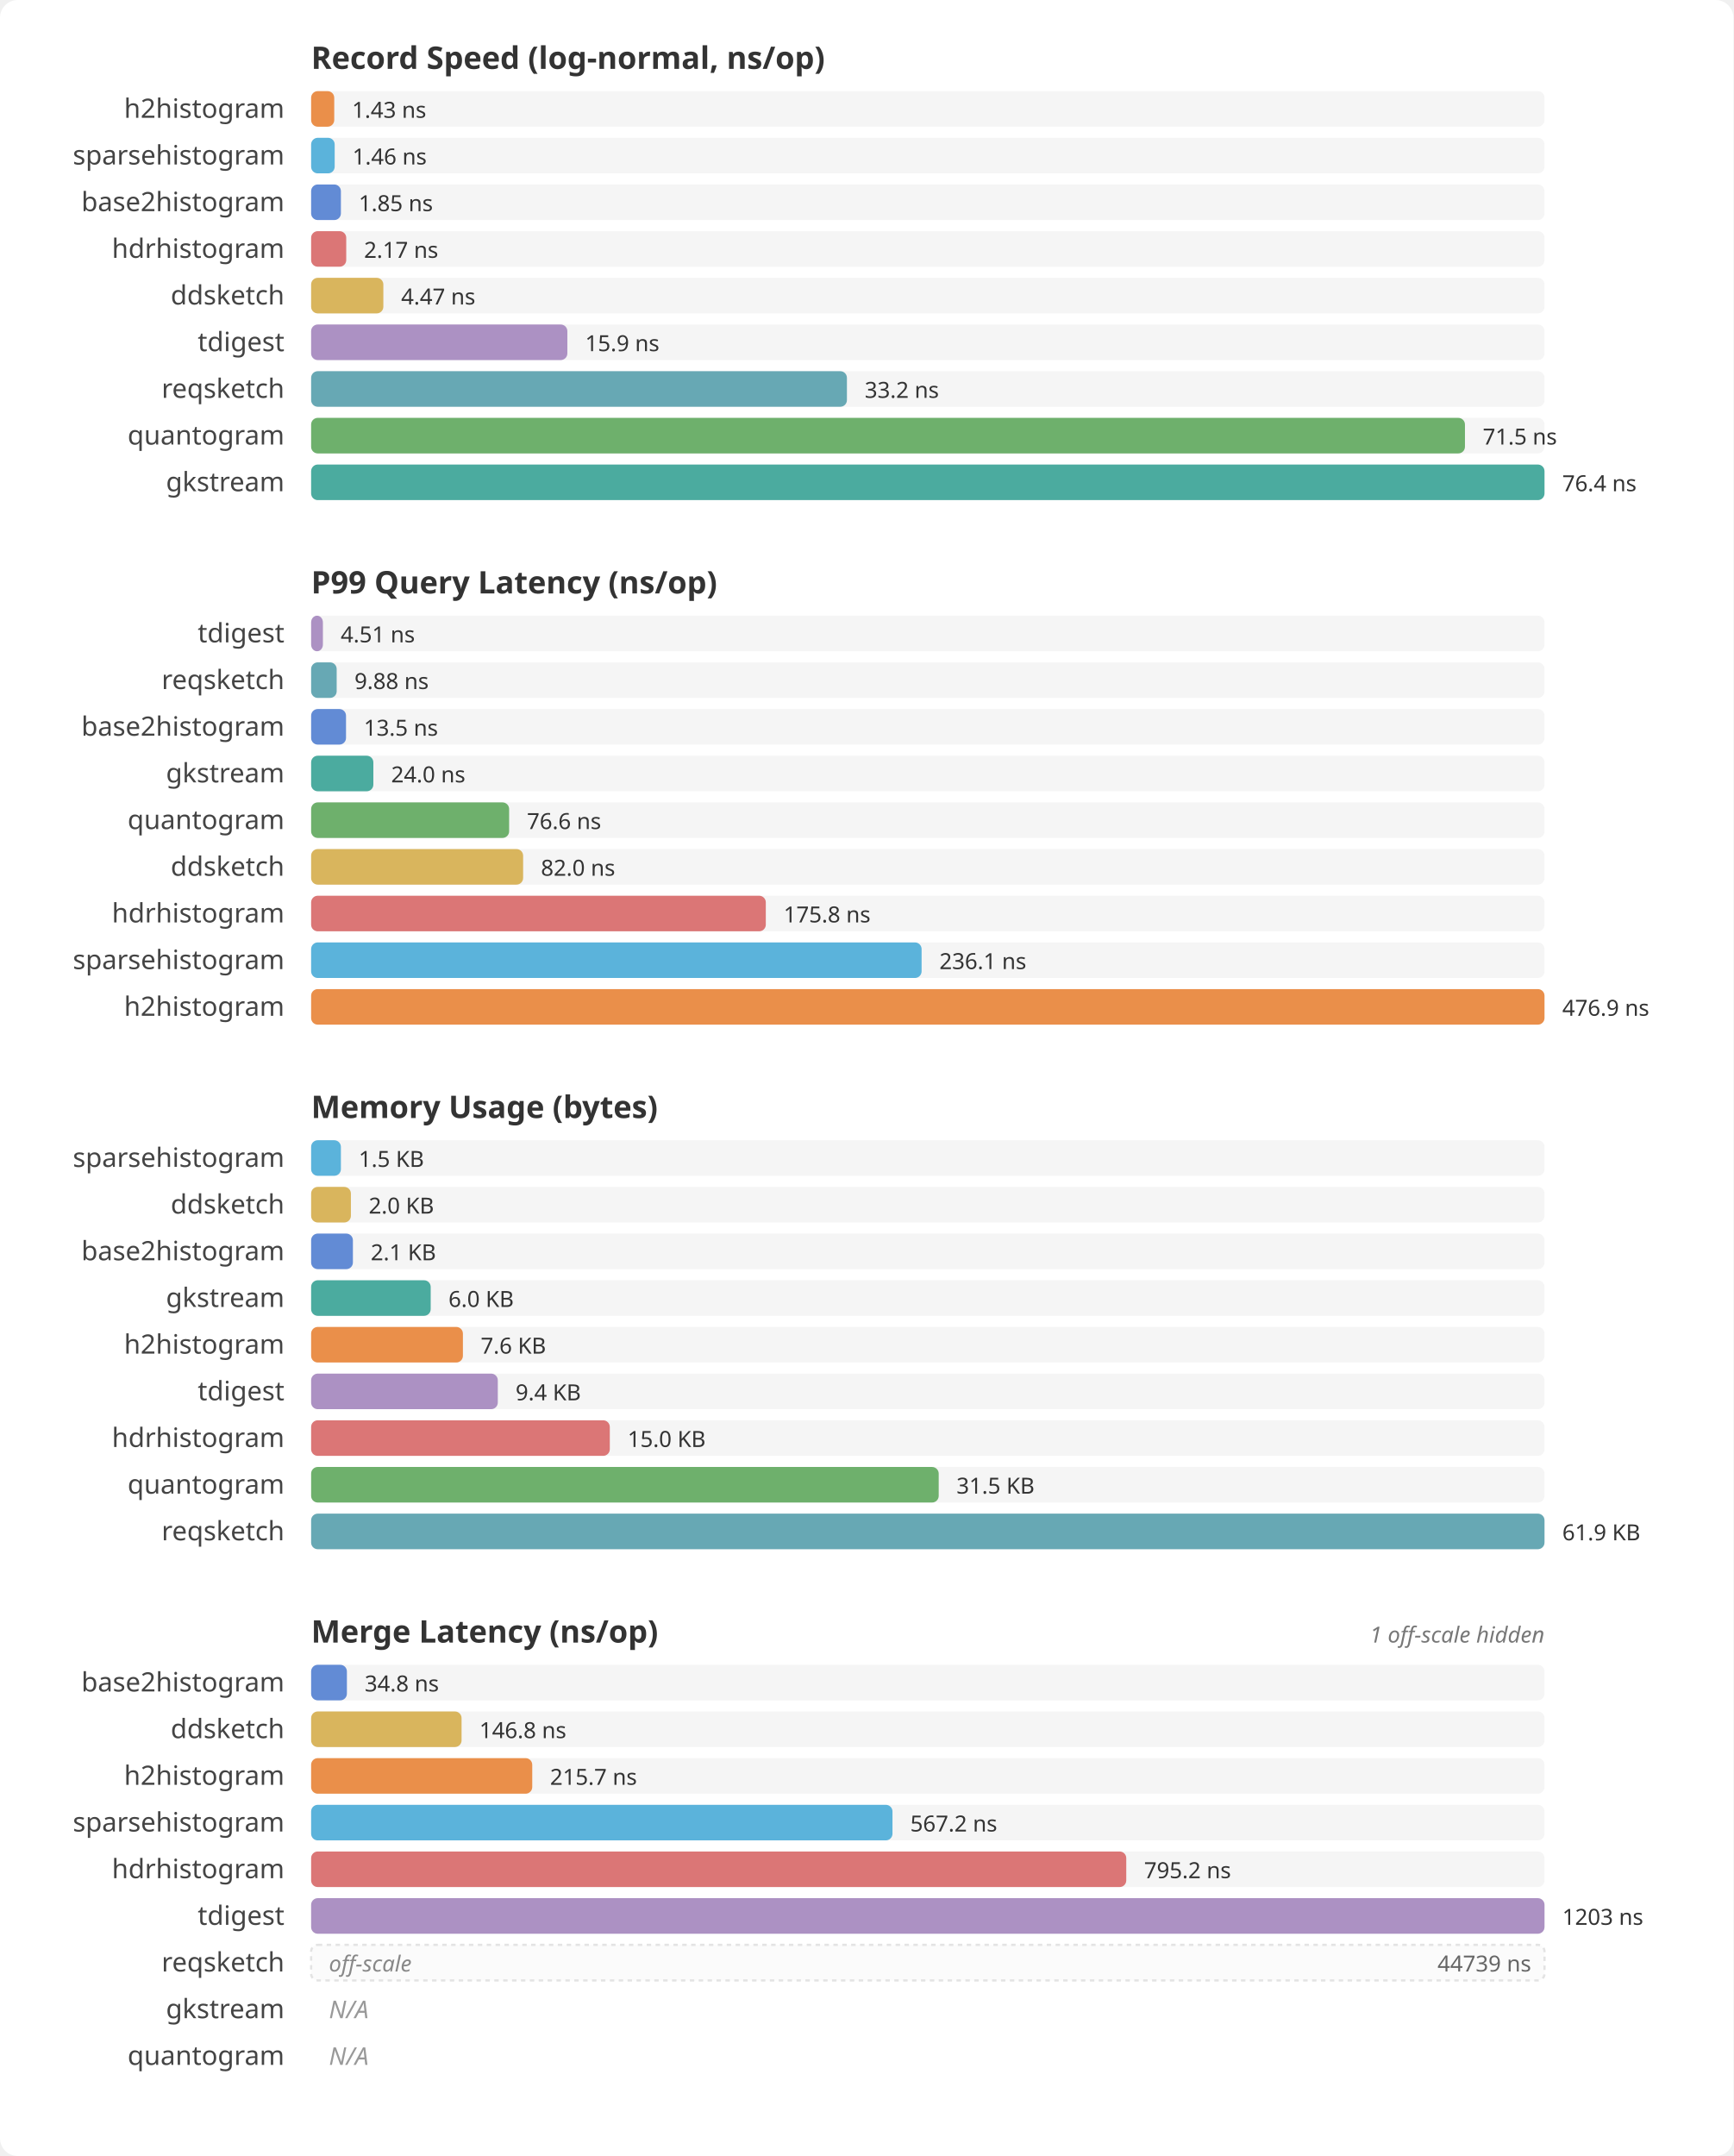
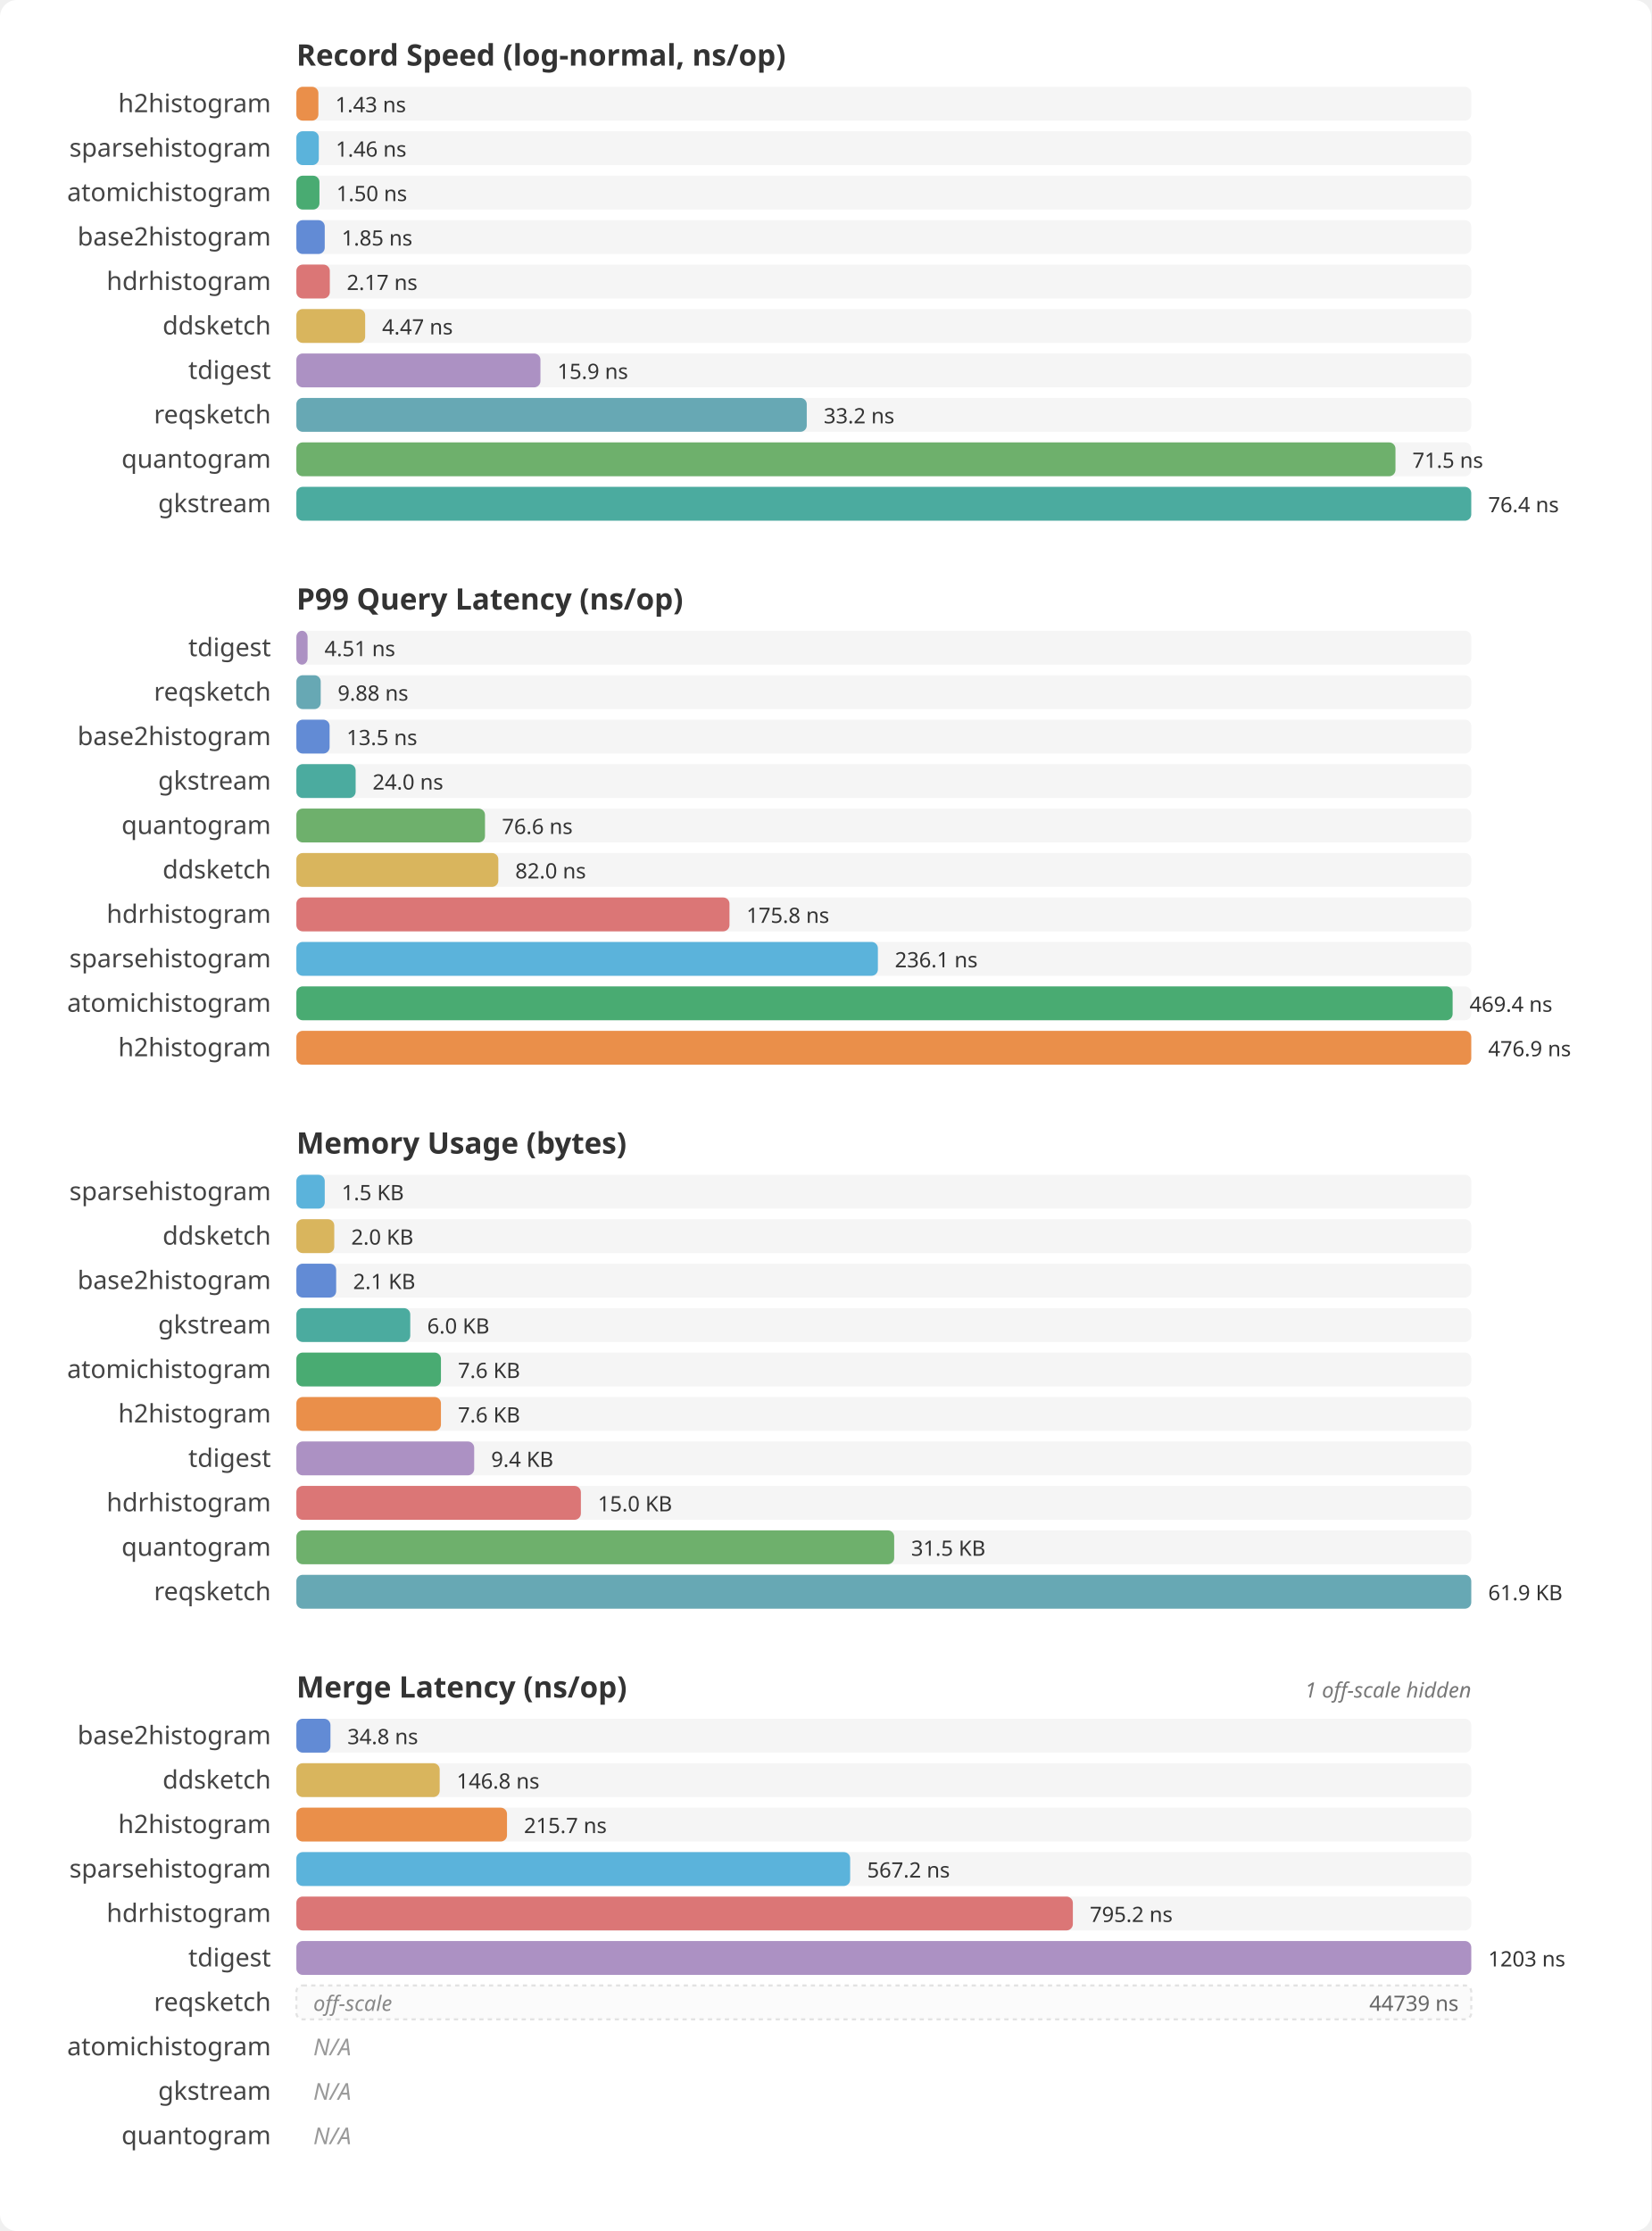
- <svg xmlns="http://www.w3.org/2000/svg" viewBox="0 0 780 970" width="780" height="970">
-   <rect x="0.0" y="0.0" width="780.0" height="970.0" fill="white" rx="8" />
+ <svg xmlns="http://www.w3.org/2000/svg" viewBox="0 0 780 1054" width="780" height="1054">
+   <rect x="0.0" y="0.0" width="780.0" height="1054.0" fill="white" rx="8" />
  <text x="140.0" y="31.0" font-family="system-ui,sans-serif" font-size="14" font-weight="600" fill="#333">Record Speed (log-normal, ns/op)</text>
  <text x="128.0" y="53.0" font-family="system-ui,sans-serif" font-size="12" fill="#444" text-anchor="end">h2histogram</text>
  <rect x="140.0" y="41.0" width="555.0" height="16.0" fill="#f5f5f5" rx="3" />
  <rect x="140.0" y="41.0" width="10.4" height="16.0" fill="#E87D2B" rx="3" opacity="0.85" />
  <text x="158.4" y="53.0" font-family="system-ui,sans-serif" font-size="10" fill="#333" font-weight="500">1.43 ns</text>
  <text x="128.0" y="74.0" font-family="system-ui,sans-serif" font-size="12" fill="#444" text-anchor="end">sparsehistogram</text>
  <rect x="140.0" y="62.0" width="555.0" height="16.0" fill="#f5f5f5" rx="3" />
  <rect x="140.0" y="62.0" width="10.6" height="16.0" fill="#3FA7D6" rx="3" opacity="0.85" />
  <text x="158.6" y="74.0" font-family="system-ui,sans-serif" font-size="10" fill="#333" font-weight="500">1.46 ns</text>
-   <text x="128.0" y="95.0" font-family="system-ui,sans-serif" font-size="12" fill="#444" text-anchor="end">base2histogram</text>
+   <text x="128.0" y="95.0" font-family="system-ui,sans-serif" font-size="12" fill="#444" text-anchor="end">atomichistogram</text>
  <rect x="140.0" y="83.0" width="555.0" height="16.0" fill="#f5f5f5" rx="3" />
-   <rect x="140.0" y="83.0" width="13.4" height="16.0" fill="#4878CF" rx="3" opacity="0.85" />
-   <text x="161.4" y="95.0" font-family="system-ui,sans-serif" font-size="10" fill="#333" font-weight="500">1.85 ns</text>
-   <text x="128.0" y="116.0" font-family="system-ui,sans-serif" font-size="12" fill="#444" text-anchor="end">hdrhistogram</text>
+   <rect x="140.0" y="83.0" width="10.9" height="16.0" fill="#2A9D5B" rx="3" opacity="0.85" />
+   <text x="158.9" y="95.0" font-family="system-ui,sans-serif" font-size="10" fill="#333" font-weight="500">1.50 ns</text>
+   <text x="128.0" y="116.0" font-family="system-ui,sans-serif" font-size="12" fill="#444" text-anchor="end">base2histogram</text>
  <rect x="140.0" y="104.0" width="555.0" height="16.0" fill="#f5f5f5" rx="3" />
-   <rect x="140.0" y="104.0" width="15.8" height="16.0" fill="#D65F5F" rx="3" opacity="0.85" />
-   <text x="163.8" y="116.0" font-family="system-ui,sans-serif" font-size="10" fill="#333" font-weight="500">2.17 ns</text>
-   <text x="128.0" y="137.0" font-family="system-ui,sans-serif" font-size="12" fill="#444" text-anchor="end">ddsketch</text>
+   <rect x="140.0" y="104.0" width="13.4" height="16.0" fill="#4878CF" rx="3" opacity="0.85" />
+   <text x="161.4" y="116.0" font-family="system-ui,sans-serif" font-size="10" fill="#333" font-weight="500">1.85 ns</text>
+   <text x="128.0" y="137.0" font-family="system-ui,sans-serif" font-size="12" fill="#444" text-anchor="end">hdrhistogram</text>
  <rect x="140.0" y="125.0" width="555.0" height="16.0" fill="#f5f5f5" rx="3" />
-   <rect x="140.0" y="125.0" width="32.5" height="16.0" fill="#D4A942" rx="3" opacity="0.85" />
-   <text x="180.5" y="137.0" font-family="system-ui,sans-serif" font-size="10" fill="#333" font-weight="500">4.47 ns</text>
-   <text x="128.0" y="158.0" font-family="system-ui,sans-serif" font-size="12" fill="#444" text-anchor="end">tdigest</text>
+   <rect x="140.0" y="125.0" width="15.8" height="16.0" fill="#D65F5F" rx="3" opacity="0.85" />
+   <text x="163.8" y="137.0" font-family="system-ui,sans-serif" font-size="10" fill="#333" font-weight="500">2.17 ns</text>
+   <text x="128.0" y="158.0" font-family="system-ui,sans-serif" font-size="12" fill="#444" text-anchor="end">ddsketch</text>
  <rect x="140.0" y="146.0" width="555.0" height="16.0" fill="#f5f5f5" rx="3" />
-   <rect x="140.0" y="146.0" width="115.3" height="16.0" fill="#9F7FBA" rx="3" opacity="0.85" />
-   <text x="263.3" y="158.0" font-family="system-ui,sans-serif" font-size="10" fill="#333" font-weight="500">15.9 ns</text>
-   <text x="128.0" y="179.0" font-family="system-ui,sans-serif" font-size="12" fill="#444" text-anchor="end">reqsketch</text>
+   <rect x="140.0" y="146.0" width="32.5" height="16.0" fill="#D4A942" rx="3" opacity="0.85" />
+   <text x="180.5" y="158.0" font-family="system-ui,sans-serif" font-size="10" fill="#333" font-weight="500">4.47 ns</text>
+   <text x="128.0" y="179.0" font-family="system-ui,sans-serif" font-size="12" fill="#444" text-anchor="end">tdigest</text>
  <rect x="140.0" y="167.0" width="555.0" height="16.0" fill="#f5f5f5" rx="3" />
-   <rect x="140.0" y="167.0" width="241.1" height="16.0" fill="#4E9AA8" rx="3" opacity="0.85" />
-   <text x="389.1" y="179.0" font-family="system-ui,sans-serif" font-size="10" fill="#333" font-weight="500">33.2 ns</text>
-   <text x="128.0" y="200.0" font-family="system-ui,sans-serif" font-size="12" fill="#444" text-anchor="end">quantogram</text>
+   <rect x="140.0" y="167.0" width="115.3" height="16.0" fill="#9F7FBA" rx="3" opacity="0.85" />
+   <text x="263.3" y="179.0" font-family="system-ui,sans-serif" font-size="10" fill="#333" font-weight="500">15.9 ns</text>
+   <text x="128.0" y="200.0" font-family="system-ui,sans-serif" font-size="12" fill="#444" text-anchor="end">reqsketch</text>
  <rect x="140.0" y="188.0" width="555.0" height="16.0" fill="#f5f5f5" rx="3" />
-   <rect x="140.0" y="188.0" width="519.2" height="16.0" fill="#56A354" rx="3" opacity="0.85" />
-   <text x="667.2" y="200.0" font-family="system-ui,sans-serif" font-size="10" fill="#333" font-weight="500">71.5 ns</text>
-   <text x="128.0" y="221.0" font-family="system-ui,sans-serif" font-size="12" fill="#444" text-anchor="end">gkstream</text>
+   <rect x="140.0" y="188.0" width="241.1" height="16.0" fill="#4E9AA8" rx="3" opacity="0.85" />
+   <text x="389.1" y="200.0" font-family="system-ui,sans-serif" font-size="10" fill="#333" font-weight="500">33.2 ns</text>
+   <text x="128.0" y="221.0" font-family="system-ui,sans-serif" font-size="12" fill="#444" text-anchor="end">quantogram</text>
  <rect x="140.0" y="209.0" width="555.0" height="16.0" fill="#f5f5f5" rx="3" />
-   <rect x="140.0" y="209.0" width="555.0" height="16.0" fill="#2D9D8F" rx="3" opacity="0.85" />
-   <text x="703.0" y="221.0" font-family="system-ui,sans-serif" font-size="10" fill="#333" font-weight="500">76.4 ns</text>
-   <text x="140.0" y="267.0" font-family="system-ui,sans-serif" font-size="14" font-weight="600" fill="#333">P99 Query Latency (ns/op)</text>
-   <text x="128.0" y="289.0" font-family="system-ui,sans-serif" font-size="12" fill="#444" text-anchor="end">tdigest</text>
-   <rect x="140.0" y="277.0" width="555.0" height="16.0" fill="#f5f5f5" rx="3" />
-   <rect x="140.0" y="277.0" width="5.3" height="16.0" fill="#9F7FBA" rx="3" opacity="0.85" />
-   <text x="153.3" y="289.0" font-family="system-ui,sans-serif" font-size="10" fill="#333" font-weight="500">4.51 ns</text>
-   <text x="128.0" y="310.0" font-family="system-ui,sans-serif" font-size="12" fill="#444" text-anchor="end">reqsketch</text>
+   <rect x="140.0" y="209.0" width="519.2" height="16.0" fill="#56A354" rx="3" opacity="0.85" />
+   <text x="667.2" y="221.0" font-family="system-ui,sans-serif" font-size="10" fill="#333" font-weight="500">71.5 ns</text>
+   <text x="128.0" y="242.0" font-family="system-ui,sans-serif" font-size="12" fill="#444" text-anchor="end">gkstream</text>
+   <rect x="140.0" y="230.0" width="555.0" height="16.0" fill="#f5f5f5" rx="3" />
+   <rect x="140.0" y="230.0" width="555.0" height="16.0" fill="#2D9D8F" rx="3" opacity="0.85" />
+   <text x="703.0" y="242.0" font-family="system-ui,sans-serif" font-size="10" fill="#333" font-weight="500">76.4 ns</text>
+   <text x="140.0" y="288.0" font-family="system-ui,sans-serif" font-size="14" font-weight="600" fill="#333">P99 Query Latency (ns/op)</text>
+   <text x="128.0" y="310.0" font-family="system-ui,sans-serif" font-size="12" fill="#444" text-anchor="end">tdigest</text>
  <rect x="140.0" y="298.0" width="555.0" height="16.0" fill="#f5f5f5" rx="3" />
-   <rect x="140.0" y="298.0" width="11.5" height="16.0" fill="#4E9AA8" rx="3" opacity="0.85" />
-   <text x="159.5" y="310.0" font-family="system-ui,sans-serif" font-size="10" fill="#333" font-weight="500">9.88 ns</text>
-   <text x="128.0" y="331.0" font-family="system-ui,sans-serif" font-size="12" fill="#444" text-anchor="end">base2histogram</text>
+   <rect x="140.0" y="298.0" width="5.3" height="16.0" fill="#9F7FBA" rx="3" opacity="0.85" />
+   <text x="153.3" y="310.0" font-family="system-ui,sans-serif" font-size="10" fill="#333" font-weight="500">4.51 ns</text>
+   <text x="128.0" y="331.0" font-family="system-ui,sans-serif" font-size="12" fill="#444" text-anchor="end">reqsketch</text>
  <rect x="140.0" y="319.0" width="555.0" height="16.0" fill="#f5f5f5" rx="3" />
-   <rect x="140.0" y="319.0" width="15.7" height="16.0" fill="#4878CF" rx="3" opacity="0.85" />
-   <text x="163.7" y="331.0" font-family="system-ui,sans-serif" font-size="10" fill="#333" font-weight="500">13.5 ns</text>
-   <text x="128.0" y="352.0" font-family="system-ui,sans-serif" font-size="12" fill="#444" text-anchor="end">gkstream</text>
+   <rect x="140.0" y="319.0" width="11.5" height="16.0" fill="#4E9AA8" rx="3" opacity="0.85" />
+   <text x="159.5" y="331.0" font-family="system-ui,sans-serif" font-size="10" fill="#333" font-weight="500">9.88 ns</text>
+   <text x="128.0" y="352.0" font-family="system-ui,sans-serif" font-size="12" fill="#444" text-anchor="end">base2histogram</text>
  <rect x="140.0" y="340.0" width="555.0" height="16.0" fill="#f5f5f5" rx="3" />
-   <rect x="140.0" y="340.0" width="28.0" height="16.0" fill="#2D9D8F" rx="3" opacity="0.85" />
-   <text x="176.0" y="352.0" font-family="system-ui,sans-serif" font-size="10" fill="#333" font-weight="500">24.0 ns</text>
-   <text x="128.0" y="373.0" font-family="system-ui,sans-serif" font-size="12" fill="#444" text-anchor="end">quantogram</text>
+   <rect x="140.0" y="340.0" width="15.7" height="16.0" fill="#4878CF" rx="3" opacity="0.85" />
+   <text x="163.7" y="352.0" font-family="system-ui,sans-serif" font-size="10" fill="#333" font-weight="500">13.5 ns</text>
+   <text x="128.0" y="373.0" font-family="system-ui,sans-serif" font-size="12" fill="#444" text-anchor="end">gkstream</text>
  <rect x="140.0" y="361.0" width="555.0" height="16.0" fill="#f5f5f5" rx="3" />
-   <rect x="140.0" y="361.0" width="89.1" height="16.0" fill="#56A354" rx="3" opacity="0.85" />
-   <text x="237.1" y="373.0" font-family="system-ui,sans-serif" font-size="10" fill="#333" font-weight="500">76.6 ns</text>
-   <text x="128.0" y="394.0" font-family="system-ui,sans-serif" font-size="12" fill="#444" text-anchor="end">ddsketch</text>
+   <rect x="140.0" y="361.0" width="28.0" height="16.0" fill="#2D9D8F" rx="3" opacity="0.85" />
+   <text x="176.0" y="373.0" font-family="system-ui,sans-serif" font-size="10" fill="#333" font-weight="500">24.0 ns</text>
+   <text x="128.0" y="394.0" font-family="system-ui,sans-serif" font-size="12" fill="#444" text-anchor="end">quantogram</text>
  <rect x="140.0" y="382.0" width="555.0" height="16.0" fill="#f5f5f5" rx="3" />
-   <rect x="140.0" y="382.0" width="95.4" height="16.0" fill="#D4A942" rx="3" opacity="0.85" />
-   <text x="243.4" y="394.0" font-family="system-ui,sans-serif" font-size="10" fill="#333" font-weight="500">82.0 ns</text>
-   <text x="128.0" y="415.0" font-family="system-ui,sans-serif" font-size="12" fill="#444" text-anchor="end">hdrhistogram</text>
+   <rect x="140.0" y="382.0" width="89.1" height="16.0" fill="#56A354" rx="3" opacity="0.85" />
+   <text x="237.1" y="394.0" font-family="system-ui,sans-serif" font-size="10" fill="#333" font-weight="500">76.6 ns</text>
+   <text x="128.0" y="415.0" font-family="system-ui,sans-serif" font-size="12" fill="#444" text-anchor="end">ddsketch</text>
  <rect x="140.0" y="403.0" width="555.0" height="16.0" fill="#f5f5f5" rx="3" />
-   <rect x="140.0" y="403.0" width="204.6" height="16.0" fill="#D65F5F" rx="3" opacity="0.85" />
-   <text x="352.6" y="415.0" font-family="system-ui,sans-serif" font-size="10" fill="#333" font-weight="500">175.8 ns</text>
-   <text x="128.0" y="436.0" font-family="system-ui,sans-serif" font-size="12" fill="#444" text-anchor="end">sparsehistogram</text>
+   <rect x="140.0" y="403.0" width="95.4" height="16.0" fill="#D4A942" rx="3" opacity="0.85" />
+   <text x="243.4" y="415.0" font-family="system-ui,sans-serif" font-size="10" fill="#333" font-weight="500">82.0 ns</text>
+   <text x="128.0" y="436.0" font-family="system-ui,sans-serif" font-size="12" fill="#444" text-anchor="end">hdrhistogram</text>
  <rect x="140.0" y="424.0" width="555.0" height="16.0" fill="#f5f5f5" rx="3" />
-   <rect x="140.0" y="424.0" width="274.7" height="16.0" fill="#3FA7D6" rx="3" opacity="0.85" />
-   <text x="422.7" y="436.0" font-family="system-ui,sans-serif" font-size="10" fill="#333" font-weight="500">236.1 ns</text>
-   <text x="128.0" y="457.0" font-family="system-ui,sans-serif" font-size="12" fill="#444" text-anchor="end">h2histogram</text>
+   <rect x="140.0" y="424.0" width="204.6" height="16.0" fill="#D65F5F" rx="3" opacity="0.85" />
+   <text x="352.6" y="436.0" font-family="system-ui,sans-serif" font-size="10" fill="#333" font-weight="500">175.8 ns</text>
+   <text x="128.0" y="457.0" font-family="system-ui,sans-serif" font-size="12" fill="#444" text-anchor="end">sparsehistogram</text>
  <rect x="140.0" y="445.0" width="555.0" height="16.0" fill="#f5f5f5" rx="3" />
-   <rect x="140.0" y="445.0" width="555.0" height="16.0" fill="#E87D2B" rx="3" opacity="0.85" />
-   <text x="703.0" y="457.0" font-family="system-ui,sans-serif" font-size="10" fill="#333" font-weight="500">476.9 ns</text>
-   <text x="140.0" y="503.0" font-family="system-ui,sans-serif" font-size="14" font-weight="600" fill="#333">Memory Usage (bytes)</text>
-   <text x="128.0" y="525.0" font-family="system-ui,sans-serif" font-size="12" fill="#444" text-anchor="end">sparsehistogram</text>
-   <rect x="140.0" y="513.0" width="555.0" height="16.0" fill="#f5f5f5" rx="3" />
-   <rect x="140.0" y="513.0" width="13.4" height="16.0" fill="#3FA7D6" rx="3" opacity="0.85" />
-   <text x="161.4" y="525.0" font-family="system-ui,sans-serif" font-size="10" fill="#333" font-weight="500">1.5 KB</text>
-   <text x="128.0" y="546.0" font-family="system-ui,sans-serif" font-size="12" fill="#444" text-anchor="end">ddsketch</text>
-   <rect x="140.0" y="534.0" width="555.0" height="16.0" fill="#f5f5f5" rx="3" />
-   <rect x="140.0" y="534.0" width="17.9" height="16.0" fill="#D4A942" rx="3" opacity="0.85" />
-   <text x="165.9" y="546.0" font-family="system-ui,sans-serif" font-size="10" fill="#333" font-weight="500">2.0 KB</text>
-   <text x="128.0" y="567.0" font-family="system-ui,sans-serif" font-size="12" fill="#444" text-anchor="end">base2histogram</text>
+   <rect x="140.0" y="445.0" width="274.7" height="16.0" fill="#3FA7D6" rx="3" opacity="0.85" />
+   <text x="422.7" y="457.0" font-family="system-ui,sans-serif" font-size="10" fill="#333" font-weight="500">236.1 ns</text>
+   <text x="128.0" y="478.0" font-family="system-ui,sans-serif" font-size="12" fill="#444" text-anchor="end">atomichistogram</text>
+   <rect x="140.0" y="466.0" width="555.0" height="16.0" fill="#f5f5f5" rx="3" />
+   <rect x="140.0" y="466.0" width="546.2" height="16.0" fill="#2A9D5B" rx="3" opacity="0.85" />
+   <text x="694.2" y="478.0" font-family="system-ui,sans-serif" font-size="10" fill="#333" font-weight="500">469.4 ns</text>
+   <text x="128.0" y="499.0" font-family="system-ui,sans-serif" font-size="12" fill="#444" text-anchor="end">h2histogram</text>
+   <rect x="140.0" y="487.0" width="555.0" height="16.0" fill="#f5f5f5" rx="3" />
+   <rect x="140.0" y="487.0" width="555.0" height="16.0" fill="#E87D2B" rx="3" opacity="0.85" />
+   <text x="703.0" y="499.0" font-family="system-ui,sans-serif" font-size="10" fill="#333" font-weight="500">476.9 ns</text>
+   <text x="140.0" y="545.0" font-family="system-ui,sans-serif" font-size="14" font-weight="600" fill="#333">Memory Usage (bytes)</text>
+   <text x="128.0" y="567.0" font-family="system-ui,sans-serif" font-size="12" fill="#444" text-anchor="end">sparsehistogram</text>
  <rect x="140.0" y="555.0" width="555.0" height="16.0" fill="#f5f5f5" rx="3" />
-   <rect x="140.0" y="555.0" width="18.8" height="16.0" fill="#4878CF" rx="3" opacity="0.85" />
-   <text x="166.8" y="567.0" font-family="system-ui,sans-serif" font-size="10" fill="#333" font-weight="500">2.1 KB</text>
-   <text x="128.0" y="588.0" font-family="system-ui,sans-serif" font-size="12" fill="#444" text-anchor="end">gkstream</text>
+   <rect x="140.0" y="555.0" width="13.4" height="16.0" fill="#3FA7D6" rx="3" opacity="0.85" />
+   <text x="161.4" y="567.0" font-family="system-ui,sans-serif" font-size="10" fill="#333" font-weight="500">1.5 KB</text>
+   <text x="128.0" y="588.0" font-family="system-ui,sans-serif" font-size="12" fill="#444" text-anchor="end">ddsketch</text>
  <rect x="140.0" y="576.0" width="555.0" height="16.0" fill="#f5f5f5" rx="3" />
-   <rect x="140.0" y="576.0" width="53.8" height="16.0" fill="#2D9D8F" rx="3" opacity="0.85" />
-   <text x="201.8" y="588.0" font-family="system-ui,sans-serif" font-size="10" fill="#333" font-weight="500">6.0 KB</text>
-   <text x="128.0" y="609.0" font-family="system-ui,sans-serif" font-size="12" fill="#444" text-anchor="end">h2histogram</text>
+   <rect x="140.0" y="576.0" width="17.9" height="16.0" fill="#D4A942" rx="3" opacity="0.85" />
+   <text x="165.9" y="588.0" font-family="system-ui,sans-serif" font-size="10" fill="#333" font-weight="500">2.0 KB</text>
+   <text x="128.0" y="609.0" font-family="system-ui,sans-serif" font-size="12" fill="#444" text-anchor="end">base2histogram</text>
  <rect x="140.0" y="597.0" width="555.0" height="16.0" fill="#f5f5f5" rx="3" />
-   <rect x="140.0" y="597.0" width="68.3" height="16.0" fill="#E87D2B" rx="3" opacity="0.85" />
-   <text x="216.3" y="609.0" font-family="system-ui,sans-serif" font-size="10" fill="#333" font-weight="500">7.6 KB</text>
-   <text x="128.0" y="630.0" font-family="system-ui,sans-serif" font-size="12" fill="#444" text-anchor="end">tdigest</text>
+   <rect x="140.0" y="597.0" width="18.8" height="16.0" fill="#4878CF" rx="3" opacity="0.85" />
+   <text x="166.8" y="609.0" font-family="system-ui,sans-serif" font-size="10" fill="#333" font-weight="500">2.1 KB</text>
+   <text x="128.0" y="630.0" font-family="system-ui,sans-serif" font-size="12" fill="#444" text-anchor="end">gkstream</text>
  <rect x="140.0" y="618.0" width="555.0" height="16.0" fill="#f5f5f5" rx="3" />
-   <rect x="140.0" y="618.0" width="84.0" height="16.0" fill="#9F7FBA" rx="3" opacity="0.85" />
-   <text x="232.0" y="630.0" font-family="system-ui,sans-serif" font-size="10" fill="#333" font-weight="500">9.4 KB</text>
-   <text x="128.0" y="651.0" font-family="system-ui,sans-serif" font-size="12" fill="#444" text-anchor="end">hdrhistogram</text>
+   <rect x="140.0" y="618.0" width="53.8" height="16.0" fill="#2D9D8F" rx="3" opacity="0.85" />
+   <text x="201.8" y="630.0" font-family="system-ui,sans-serif" font-size="10" fill="#333" font-weight="500">6.0 KB</text>
+   <text x="128.0" y="651.0" font-family="system-ui,sans-serif" font-size="12" fill="#444" text-anchor="end">atomichistogram</text>
  <rect x="140.0" y="639.0" width="555.0" height="16.0" fill="#f5f5f5" rx="3" />
-   <rect x="140.0" y="639.0" width="134.4" height="16.0" fill="#D65F5F" rx="3" opacity="0.85" />
-   <text x="282.4" y="651.0" font-family="system-ui,sans-serif" font-size="10" fill="#333" font-weight="500">15.0 KB</text>
-   <text x="128.0" y="672.0" font-family="system-ui,sans-serif" font-size="12" fill="#444" text-anchor="end">quantogram</text>
+   <rect x="140.0" y="639.0" width="68.3" height="16.0" fill="#2A9D5B" rx="3" opacity="0.85" />
+   <text x="216.3" y="651.0" font-family="system-ui,sans-serif" font-size="10" fill="#333" font-weight="500">7.6 KB</text>
+   <text x="128.0" y="672.0" font-family="system-ui,sans-serif" font-size="12" fill="#444" text-anchor="end">h2histogram</text>
  <rect x="140.0" y="660.0" width="555.0" height="16.0" fill="#f5f5f5" rx="3" />
-   <rect x="140.0" y="660.0" width="282.4" height="16.0" fill="#56A354" rx="3" opacity="0.85" />
-   <text x="430.4" y="672.0" font-family="system-ui,sans-serif" font-size="10" fill="#333" font-weight="500">31.5 KB</text>
-   <text x="128.0" y="693.0" font-family="system-ui,sans-serif" font-size="12" fill="#444" text-anchor="end">reqsketch</text>
+   <rect x="140.0" y="660.0" width="68.3" height="16.0" fill="#E87D2B" rx="3" opacity="0.85" />
+   <text x="216.3" y="672.0" font-family="system-ui,sans-serif" font-size="10" fill="#333" font-weight="500">7.6 KB</text>
+   <text x="128.0" y="693.0" font-family="system-ui,sans-serif" font-size="12" fill="#444" text-anchor="end">tdigest</text>
  <rect x="140.0" y="681.0" width="555.0" height="16.0" fill="#f5f5f5" rx="3" />
-   <rect x="140.0" y="681.0" width="555.0" height="16.0" fill="#4E9AA8" rx="3" opacity="0.85" />
-   <text x="703.0" y="693.0" font-family="system-ui,sans-serif" font-size="10" fill="#333" font-weight="500">61.9 KB</text>
-   <text x="140.0" y="739.0" font-family="system-ui,sans-serif" font-size="14" font-weight="600" fill="#333">Merge Latency (ns/op)</text>
-   <text x="695.0" y="739.0" font-family="system-ui,sans-serif" font-size="10" fill="#777" text-anchor="end" font-style="italic">1 off-scale hidden</text>
-   <text x="128.0" y="761.0" font-family="system-ui,sans-serif" font-size="12" fill="#444" text-anchor="end">base2histogram</text>
-   <rect x="140.0" y="749.0" width="555.0" height="16.0" fill="#f5f5f5" rx="3" />
-   <rect x="140.0" y="749.0" width="16.1" height="16.0" fill="#4878CF" rx="3" opacity="0.85" />
-   <text x="164.1" y="761.0" font-family="system-ui,sans-serif" font-size="10" fill="#333" font-weight="500">34.8 ns</text>
-   <text x="128.0" y="782.0" font-family="system-ui,sans-serif" font-size="12" fill="#444" text-anchor="end">ddsketch</text>
-   <rect x="140.0" y="770.0" width="555.0" height="16.0" fill="#f5f5f5" rx="3" />
-   <rect x="140.0" y="770.0" width="67.7" height="16.0" fill="#D4A942" rx="3" opacity="0.85" />
-   <text x="215.7" y="782.0" font-family="system-ui,sans-serif" font-size="10" fill="#333" font-weight="500">146.8 ns</text>
-   <text x="128.0" y="803.0" font-family="system-ui,sans-serif" font-size="12" fill="#444" text-anchor="end">h2histogram</text>
-   <rect x="140.0" y="791.0" width="555.0" height="16.0" fill="#f5f5f5" rx="3" />
-   <rect x="140.0" y="791.0" width="99.5" height="16.0" fill="#E87D2B" rx="3" opacity="0.85" />
-   <text x="247.5" y="803.0" font-family="system-ui,sans-serif" font-size="10" fill="#333" font-weight="500">215.7 ns</text>
-   <text x="128.0" y="824.0" font-family="system-ui,sans-serif" font-size="12" fill="#444" text-anchor="end">sparsehistogram</text>
+   <rect x="140.0" y="681.0" width="84.0" height="16.0" fill="#9F7FBA" rx="3" opacity="0.85" />
+   <text x="232.0" y="693.0" font-family="system-ui,sans-serif" font-size="10" fill="#333" font-weight="500">9.4 KB</text>
+   <text x="128.0" y="714.0" font-family="system-ui,sans-serif" font-size="12" fill="#444" text-anchor="end">hdrhistogram</text>
+   <rect x="140.0" y="702.0" width="555.0" height="16.0" fill="#f5f5f5" rx="3" />
+   <rect x="140.0" y="702.0" width="134.4" height="16.0" fill="#D65F5F" rx="3" opacity="0.85" />
+   <text x="282.4" y="714.0" font-family="system-ui,sans-serif" font-size="10" fill="#333" font-weight="500">15.0 KB</text>
+   <text x="128.0" y="735.0" font-family="system-ui,sans-serif" font-size="12" fill="#444" text-anchor="end">quantogram</text>
+   <rect x="140.0" y="723.0" width="555.0" height="16.0" fill="#f5f5f5" rx="3" />
+   <rect x="140.0" y="723.0" width="282.4" height="16.0" fill="#56A354" rx="3" opacity="0.85" />
+   <text x="430.4" y="735.0" font-family="system-ui,sans-serif" font-size="10" fill="#333" font-weight="500">31.5 KB</text>
+   <text x="128.0" y="756.0" font-family="system-ui,sans-serif" font-size="12" fill="#444" text-anchor="end">reqsketch</text>
+   <rect x="140.0" y="744.0" width="555.0" height="16.0" fill="#f5f5f5" rx="3" />
+   <rect x="140.0" y="744.0" width="555.0" height="16.0" fill="#4E9AA8" rx="3" opacity="0.85" />
+   <text x="703.0" y="756.0" font-family="system-ui,sans-serif" font-size="10" fill="#333" font-weight="500">61.9 KB</text>
+   <text x="140.0" y="802.0" font-family="system-ui,sans-serif" font-size="14" font-weight="600" fill="#333">Merge Latency (ns/op)</text>
+   <text x="695.0" y="802.0" font-family="system-ui,sans-serif" font-size="10" fill="#777" text-anchor="end" font-style="italic">1 off-scale hidden</text>
+   <text x="128.0" y="824.0" font-family="system-ui,sans-serif" font-size="12" fill="#444" text-anchor="end">base2histogram</text>
  <rect x="140.0" y="812.0" width="555.0" height="16.0" fill="#f5f5f5" rx="3" />
-   <rect x="140.0" y="812.0" width="261.6" height="16.0" fill="#3FA7D6" rx="3" opacity="0.85" />
-   <text x="409.6" y="824.0" font-family="system-ui,sans-serif" font-size="10" fill="#333" font-weight="500">567.2 ns</text>
-   <text x="128.0" y="845.0" font-family="system-ui,sans-serif" font-size="12" fill="#444" text-anchor="end">hdrhistogram</text>
+   <rect x="140.0" y="812.0" width="16.1" height="16.0" fill="#4878CF" rx="3" opacity="0.85" />
+   <text x="164.1" y="824.0" font-family="system-ui,sans-serif" font-size="10" fill="#333" font-weight="500">34.8 ns</text>
+   <text x="128.0" y="845.0" font-family="system-ui,sans-serif" font-size="12" fill="#444" text-anchor="end">ddsketch</text>
  <rect x="140.0" y="833.0" width="555.0" height="16.0" fill="#f5f5f5" rx="3" />
-   <rect x="140.0" y="833.0" width="366.8" height="16.0" fill="#D65F5F" rx="3" opacity="0.85" />
-   <text x="514.8" y="845.0" font-family="system-ui,sans-serif" font-size="10" fill="#333" font-weight="500">795.2 ns</text>
-   <text x="128.0" y="866.0" font-family="system-ui,sans-serif" font-size="12" fill="#444" text-anchor="end">tdigest</text>
+   <rect x="140.0" y="833.0" width="67.7" height="16.0" fill="#D4A942" rx="3" opacity="0.85" />
+   <text x="215.7" y="845.0" font-family="system-ui,sans-serif" font-size="10" fill="#333" font-weight="500">146.8 ns</text>
+   <text x="128.0" y="866.0" font-family="system-ui,sans-serif" font-size="12" fill="#444" text-anchor="end">h2histogram</text>
  <rect x="140.0" y="854.0" width="555.0" height="16.0" fill="#f5f5f5" rx="3" />
-   <rect x="140.0" y="854.0" width="555.0" height="16.0" fill="#9F7FBA" rx="3" opacity="0.85" />
-   <text x="703.0" y="866.0" font-family="system-ui,sans-serif" font-size="10" fill="#333" font-weight="500">1203 ns</text>
-   <text x="128.0" y="887.0" font-family="system-ui,sans-serif" font-size="12" fill="#444" text-anchor="end">reqsketch</text>
-   <rect x="140.0" y="875.0" width="555.0" height="16.0" fill="#fbfbfb" stroke="#e3e3e3" stroke-width="1" stroke-dasharray="2 2" rx="3" />
-   <text x="148.0" y="887.0" font-family="system-ui,sans-serif" font-size="10" fill="#888" font-style="italic">off-scale</text>
-   <text x="689.0" y="887.0" font-family="system-ui,sans-serif" font-size="10" fill="#666" text-anchor="end">44739 ns</text>
-   <text x="128.0" y="908.0" font-family="system-ui,sans-serif" font-size="12" fill="#444" text-anchor="end">gkstream</text>
-   <text x="148.0" y="908.0" font-family="system-ui,sans-serif" font-size="11" fill="#999" font-style="italic">N/A</text>
-   <text x="128.0" y="929.0" font-family="system-ui,sans-serif" font-size="12" fill="#444" text-anchor="end">quantogram</text>
-   <text x="148.0" y="929.0" font-family="system-ui,sans-serif" font-size="11" fill="#999" font-style="italic">N/A</text>
+   <rect x="140.0" y="854.0" width="99.5" height="16.0" fill="#E87D2B" rx="3" opacity="0.85" />
+   <text x="247.5" y="866.0" font-family="system-ui,sans-serif" font-size="10" fill="#333" font-weight="500">215.7 ns</text>
+   <text x="128.0" y="887.0" font-family="system-ui,sans-serif" font-size="12" fill="#444" text-anchor="end">sparsehistogram</text>
+   <rect x="140.0" y="875.0" width="555.0" height="16.0" fill="#f5f5f5" rx="3" />
+   <rect x="140.0" y="875.0" width="261.6" height="16.0" fill="#3FA7D6" rx="3" opacity="0.85" />
+   <text x="409.6" y="887.0" font-family="system-ui,sans-serif" font-size="10" fill="#333" font-weight="500">567.2 ns</text>
+   <text x="128.0" y="908.0" font-family="system-ui,sans-serif" font-size="12" fill="#444" text-anchor="end">hdrhistogram</text>
+   <rect x="140.0" y="896.0" width="555.0" height="16.0" fill="#f5f5f5" rx="3" />
+   <rect x="140.0" y="896.0" width="366.8" height="16.0" fill="#D65F5F" rx="3" opacity="0.85" />
+   <text x="514.8" y="908.0" font-family="system-ui,sans-serif" font-size="10" fill="#333" font-weight="500">795.2 ns</text>
+   <text x="128.0" y="929.0" font-family="system-ui,sans-serif" font-size="12" fill="#444" text-anchor="end">tdigest</text>
+   <rect x="140.0" y="917.0" width="555.0" height="16.0" fill="#f5f5f5" rx="3" />
+   <rect x="140.0" y="917.0" width="555.0" height="16.0" fill="#9F7FBA" rx="3" opacity="0.85" />
+   <text x="703.0" y="929.0" font-family="system-ui,sans-serif" font-size="10" fill="#333" font-weight="500">1203 ns</text>
+   <text x="128.0" y="950.0" font-family="system-ui,sans-serif" font-size="12" fill="#444" text-anchor="end">reqsketch</text>
+   <rect x="140.0" y="938.0" width="555.0" height="16.0" fill="#fbfbfb" stroke="#e3e3e3" stroke-width="1" stroke-dasharray="2 2" rx="3" />
+   <text x="148.0" y="950.0" font-family="system-ui,sans-serif" font-size="10" fill="#888" font-style="italic">off-scale</text>
+   <text x="689.0" y="950.0" font-family="system-ui,sans-serif" font-size="10" fill="#666" text-anchor="end">44739 ns</text>
+   <text x="128.0" y="971.0" font-family="system-ui,sans-serif" font-size="12" fill="#444" text-anchor="end">atomichistogram</text>
+   <text x="148.0" y="971.0" font-family="system-ui,sans-serif" font-size="11" fill="#999" font-style="italic">N/A</text>
+   <text x="128.0" y="992.0" font-family="system-ui,sans-serif" font-size="12" fill="#444" text-anchor="end">gkstream</text>
+   <text x="148.0" y="992.0" font-family="system-ui,sans-serif" font-size="11" fill="#999" font-style="italic">N/A</text>
+   <text x="128.0" y="1013.0" font-family="system-ui,sans-serif" font-size="12" fill="#444" text-anchor="end">quantogram</text>
+   <text x="148.0" y="1013.0" font-family="system-ui,sans-serif" font-size="11" fill="#999" font-style="italic">N/A</text>
</svg>
